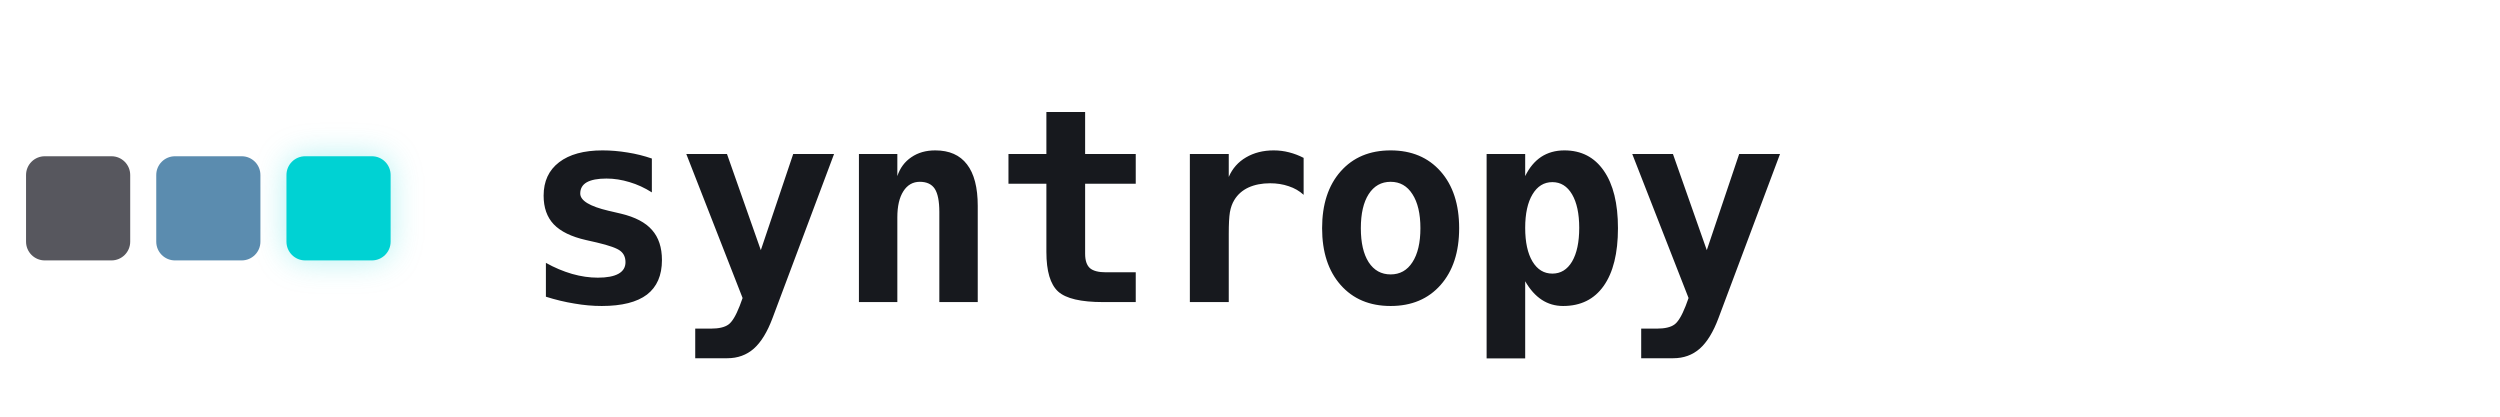
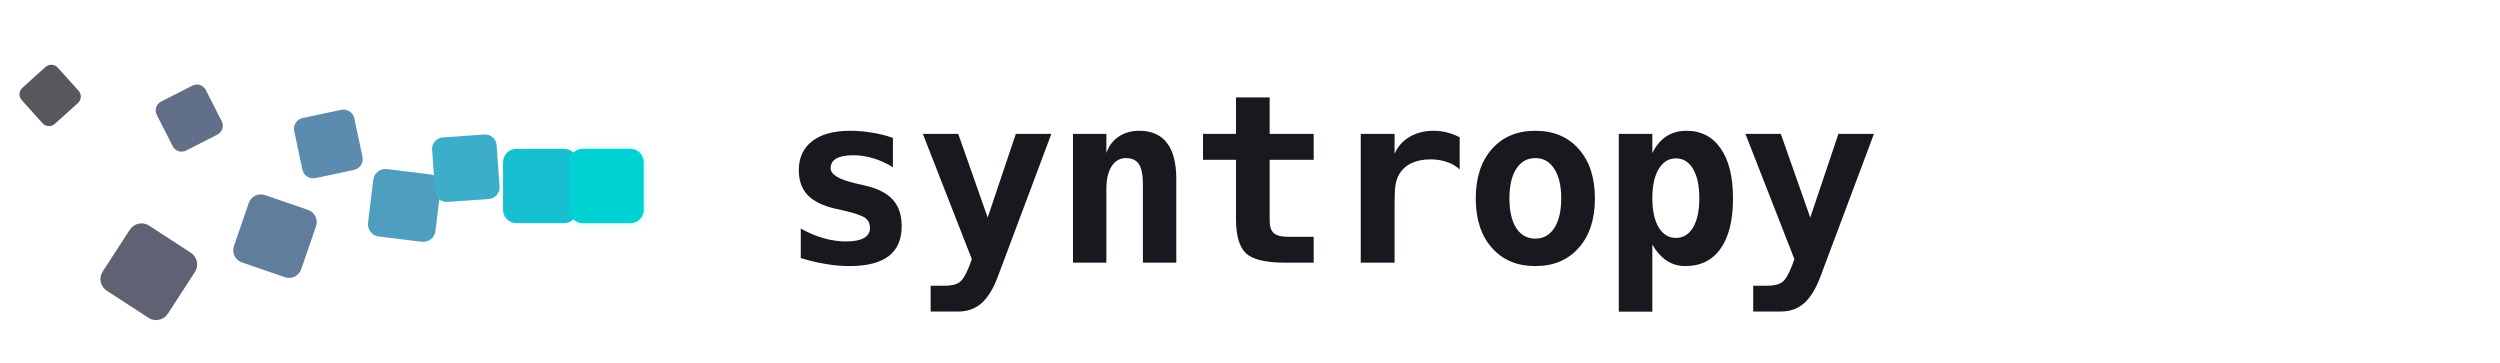
- <svg xmlns="http://www.w3.org/2000/svg" viewBox="0 0 240 40" fill="none" role="img" aria-label="syntropy">
+ <svg xmlns="http://www.w3.org/2000/svg" viewBox="0 0 276 40" fill="none" role="img" aria-label="syntropy">
  <defs>
    <filter id="wordmark-glow" x="-200%" y="-200%" width="500%" height="500%">
      <feGaussianBlur stdDeviation="1.5" />
    </filter>
  </defs>
-   <rect x="27.5" y="15" width="10" height="10" rx="1.8" fill="#00d2d3" opacity="0.3" filter="url(#wordmark-glow)" />
-   <rect x="2.5" y="15" width="10" height="10" rx="1.8" fill="#57575e" />
-   <rect x="15" y="15" width="10" height="10" rx="1.8" fill="#5b8caf" />
-   <rect x="27.5" y="15" width="10" height="10" rx="1.8" fill="#00d2d3" />
-   <text x="50" y="29" font-family="'JetBrains Mono', ui-monospace, 'SF Mono', Menlo, Consolas, monospace" font-size="26" font-weight="600" letter-spacing="-0.02em" fill="#17191e">syntropy</text>
+   <g transform="translate(0,5) scale(0.357143)">
+     <rect x="176" y="32" width="23" height="23" rx="4.14" fill="#00d2d3" opacity="0.18" filter="url(#wordmark-glow)" />
+     <rect x="8" y="8" width="15" height="15" rx="2.7" fill="#57575e" transform="rotate(-42 15.5 15.5)" />
+     <rect x="34" y="58" width="24" height="24" rx="4.32" fill="#5e6273" transform="rotate(33 46 70)" />
+     <rect x="50" y="14" width="17" height="17" rx="3.06" fill="#616f88" transform="rotate(-27 58.5 22.5)" />
+     <rect x="74" y="48" width="22" height="22" rx="3.96" fill="#617d9c" transform="rotate(19 85 59)" />
+     <rect x="92" y="21" width="19" height="19" rx="3.42" fill="#5b8caf" transform="rotate(-12 101.5 30.5)" />
+     <rect x="114.5" y="39" width="21" height="21" rx="3.78" fill="#4f9dbf" transform="rotate(7 125 49.5)" />
+     <rect x="134" y="28" width="20" height="20" rx="3.6" fill="#3caeca" transform="rotate(-4 144 38)" />
+     <rect x="155.5" y="32" width="23" height="23" rx="4.14" fill="#17c0d1" />
+     <rect x="176" y="32" width="23" height="23" rx="4.14" fill="#00d2d3" />
+   </g>
+   <text x="86" y="29" font-family="'JetBrains Mono', ui-monospace, 'SF Mono', Menlo, Consolas, monospace" font-size="26" font-weight="600" letter-spacing="-0.02em" fill="#17191e">syntropy</text>
</svg>
